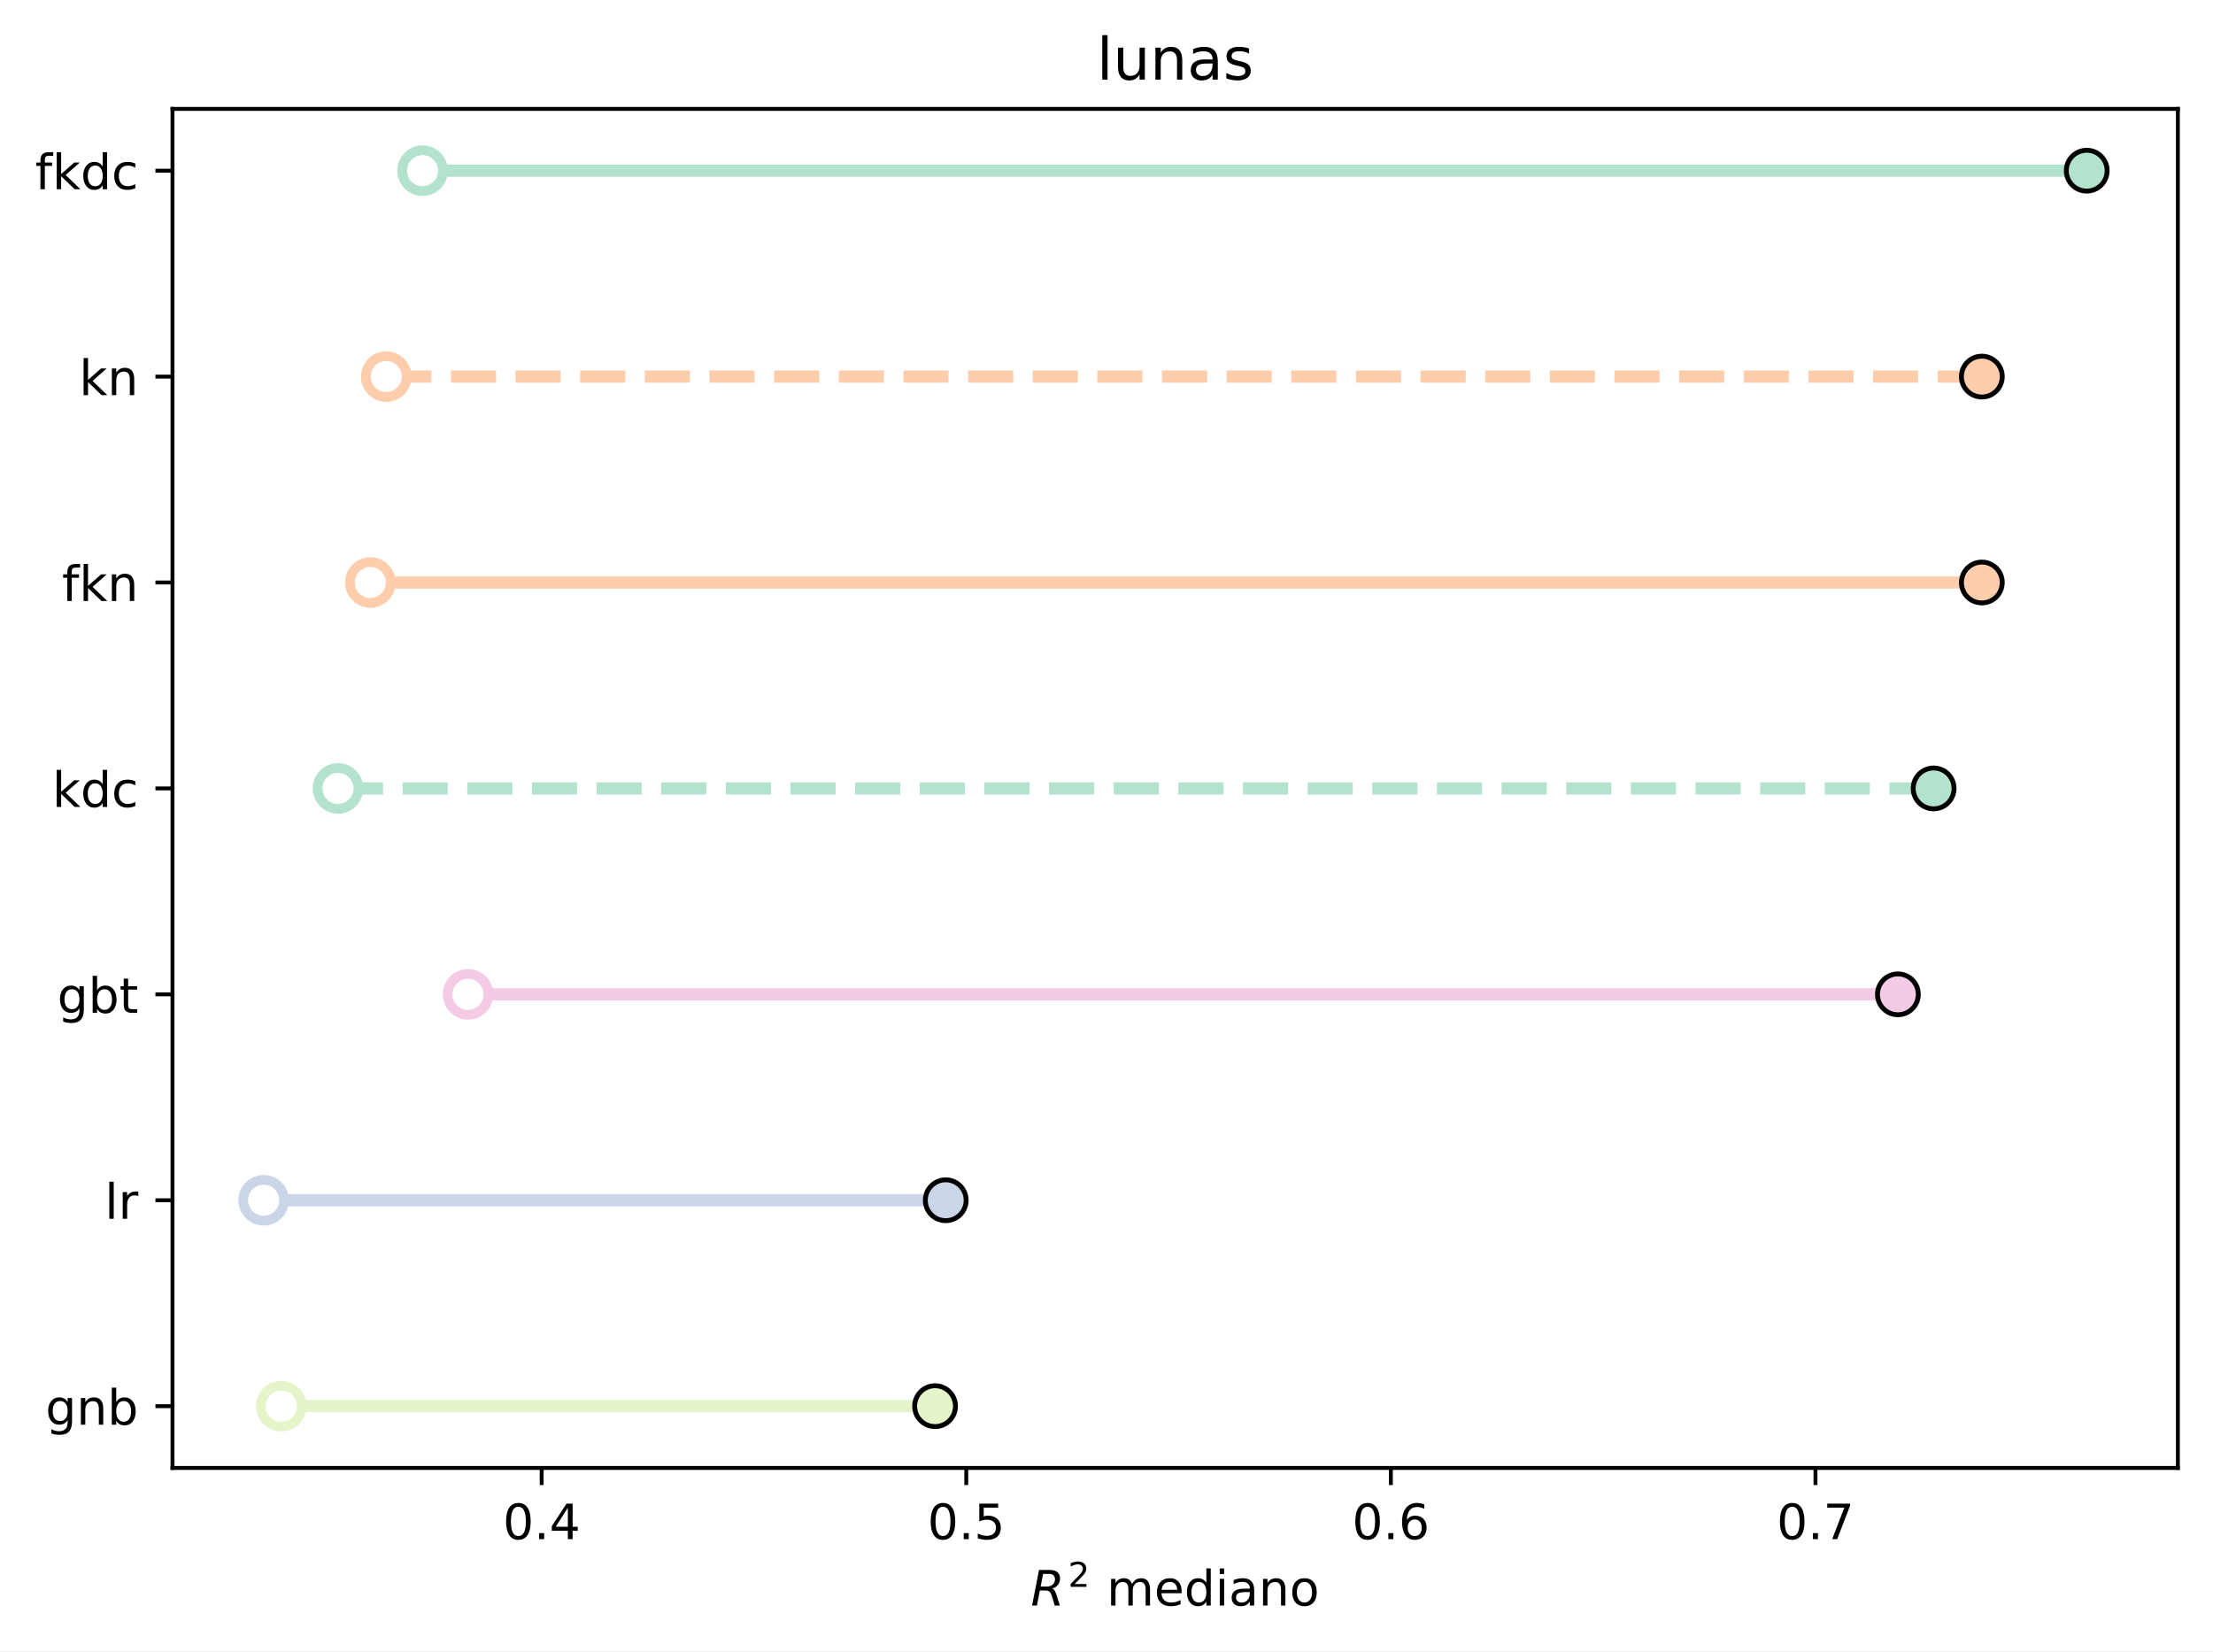
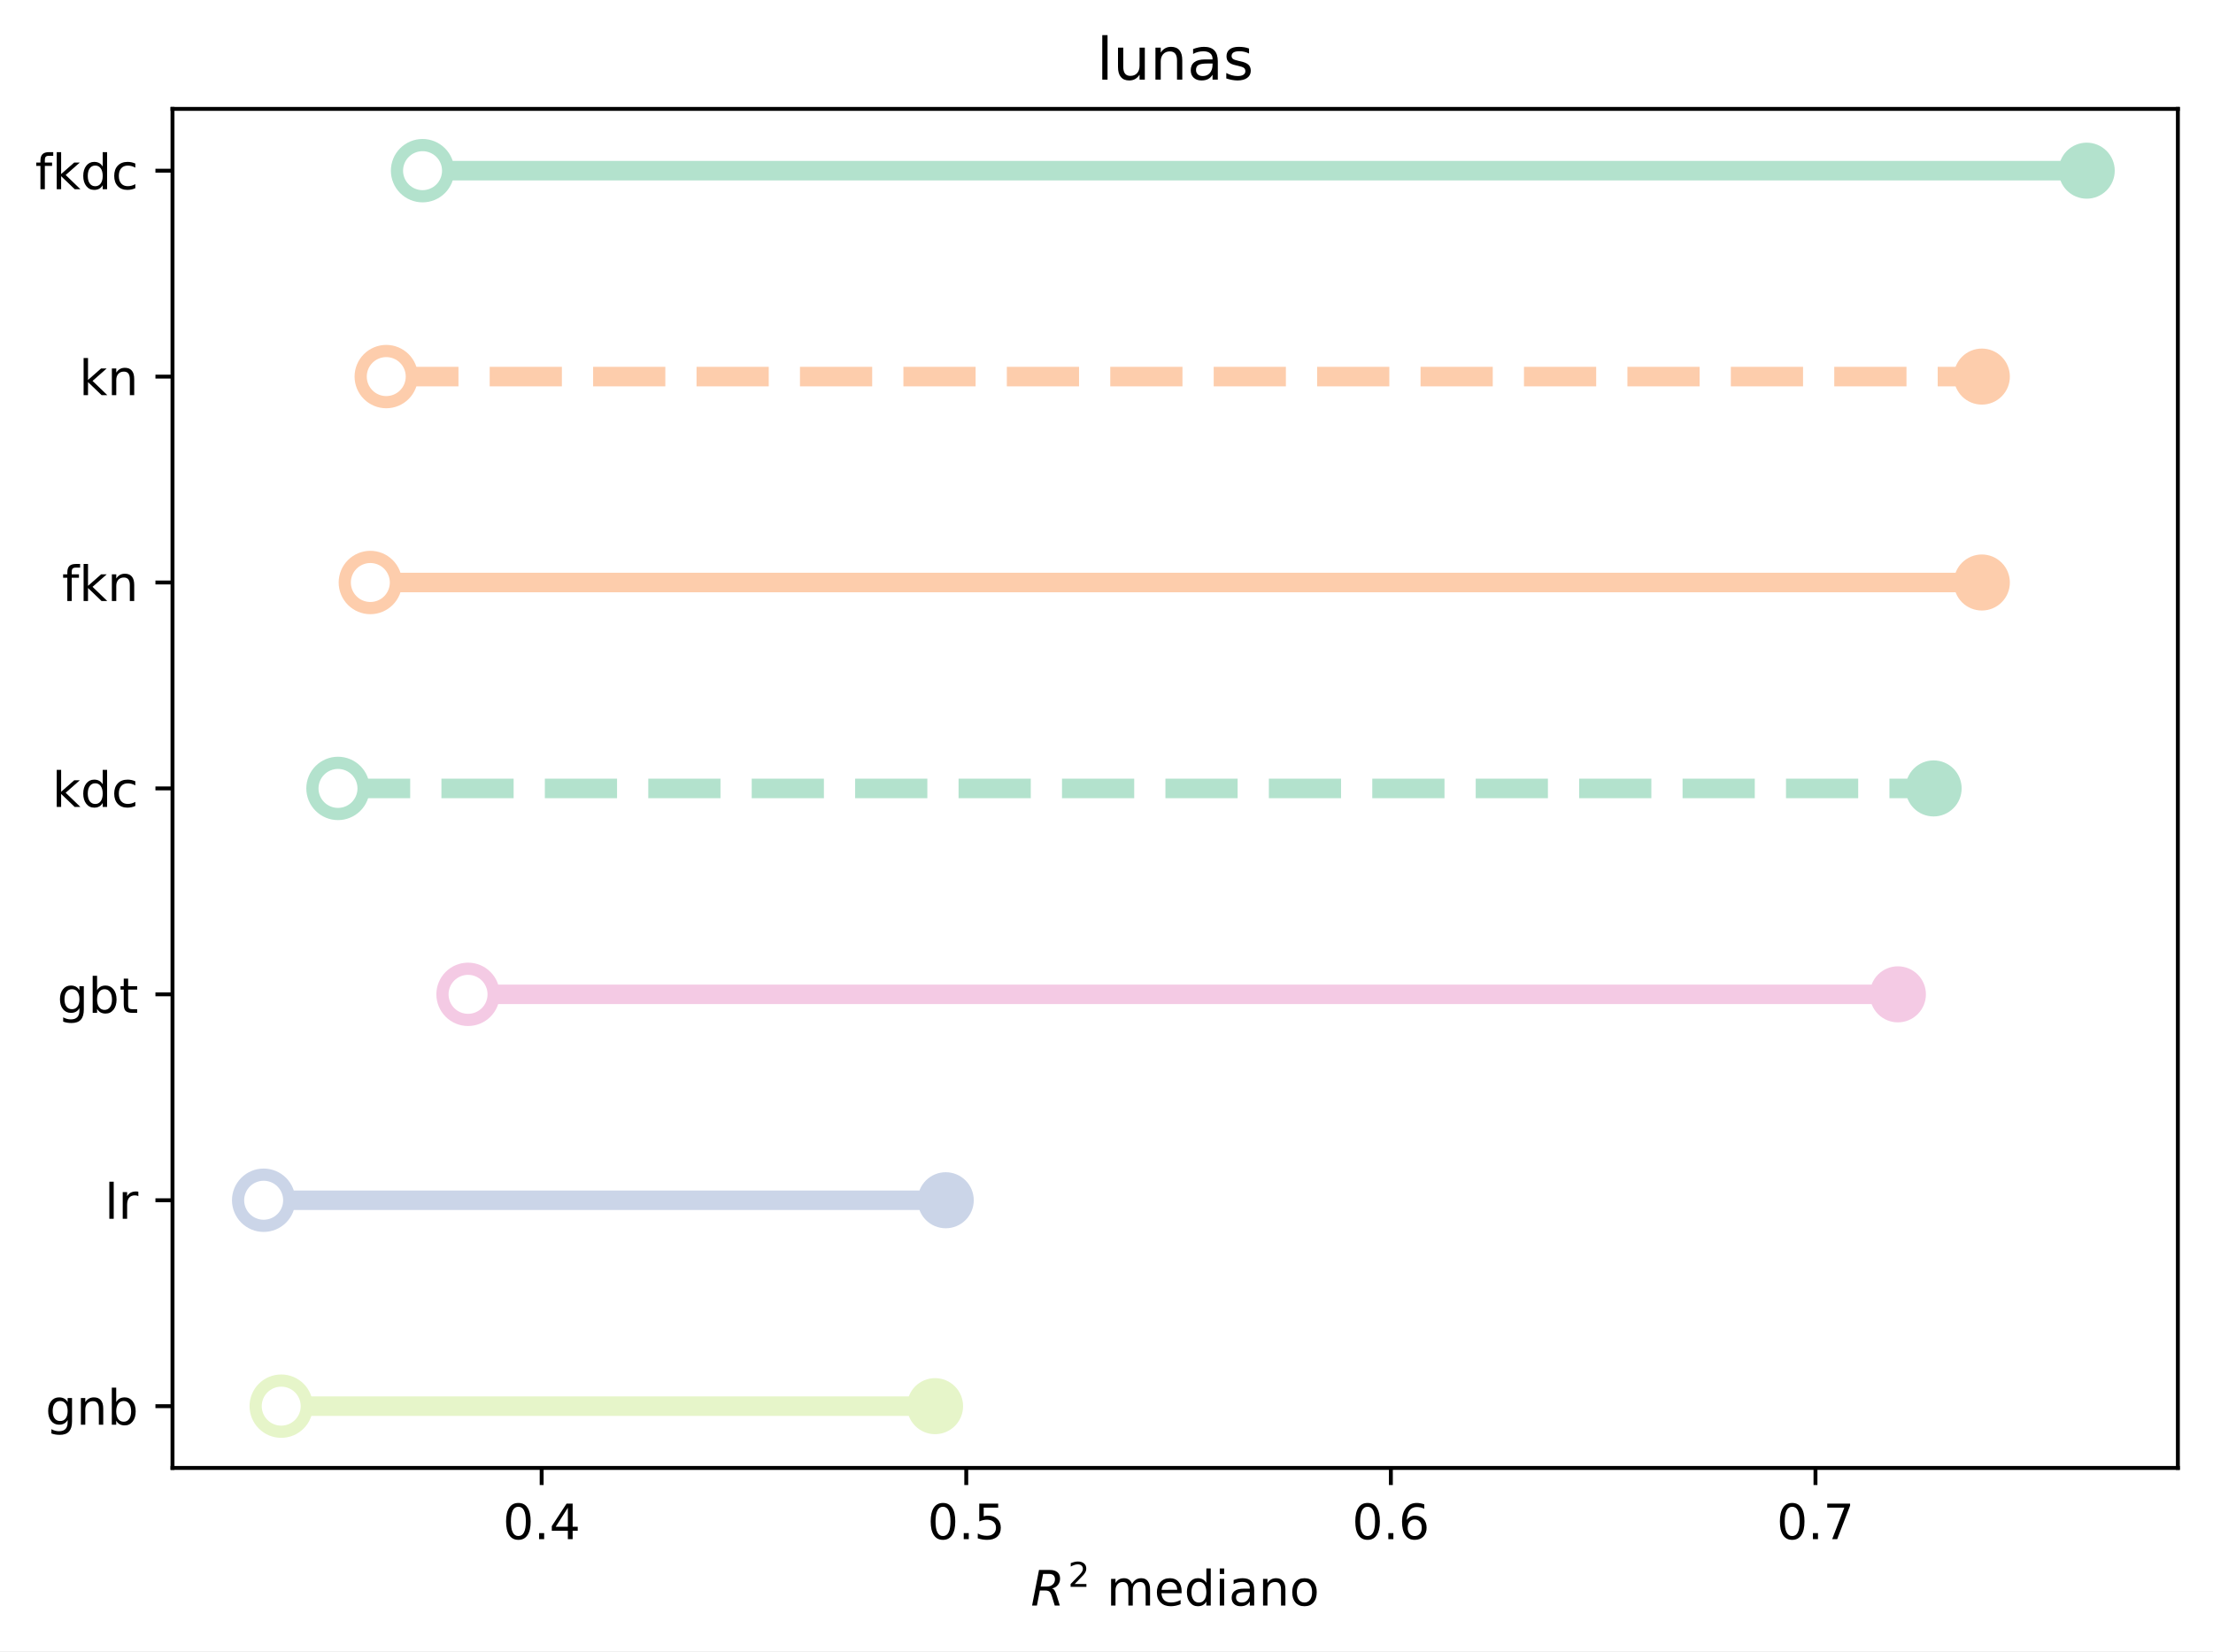
<svg xmlns="http://www.w3.org/2000/svg" xmlns:xlink="http://www.w3.org/1999/xlink" width="453.6pt" height="338.4pt" viewBox="0 0 453.6 338.4" version="1.1">
  <defs>
    <style type="text/css">*{stroke-linejoin: round; stroke-linecap: butt}</style>
  </defs>
  <g id="figure_1">
    <g id="patch_1">
      <path d="M 0 338.4  L 453.6 338.4  L 453.6 0  L 0 0  z " style="fill: #ffffff" />
    </g>
    <g id="axes_1">
      <g id="patch_2">
        <path d="M 35.358 300.844  L 446.4 300.844  L 446.4 22.318  L 35.358 22.318  z " style="fill: #ffffff" />
      </g>
      <g id="line2d_1">
-         <path d="M 57.643 288.183  L 191.66 288.183  " clip-path="url(#pe25ac5fc2d)" style="fill: none; stroke: #e6f5c9; stroke-width: 2.5; stroke-linecap: square" />
+         <path d="M 57.643 288.183  L 191.66 288.183  " clip-path="url(#pe25ac5fc2d)" style="fill: none; stroke: #e6f5c9; stroke-width: 4; stroke-linecap: square" />
      </g>
      <g id="line2d_2">
-         <path d="M 54.042 245.983  L 193.849 245.983  " clip-path="url(#pe25ac5fc2d)" style="fill: none; stroke: #cbd5e8; stroke-width: 2.5; stroke-linecap: square" />
+         <path d="M 54.042 245.983  L 193.849 245.983  " clip-path="url(#pe25ac5fc2d)" style="fill: none; stroke: #cbd5e8; stroke-width: 4; stroke-linecap: square" />
      </g>
      <g id="line2d_3">
-         <path d="M 95.936 203.782  L 389.013 203.782  " clip-path="url(#pe25ac5fc2d)" style="fill: none; stroke: #f4cae4; stroke-width: 2.5; stroke-linecap: square" />
+         <path d="M 95.936 203.782  L 389.013 203.782  " clip-path="url(#pe25ac5fc2d)" style="fill: none; stroke: #f4cae4; stroke-width: 4; stroke-linecap: square" />
      </g>
      <g id="line2d_4">
-         <path d="M 69.278 161.581  L 396.334 161.581  " clip-path="url(#pe25ac5fc2d)" style="fill: none; stroke-dasharray: 9.25,4; stroke-dashoffset: 0; stroke: #b3e2cd; stroke-width: 2.5" />
+         <path d="M 69.278 161.581  L 396.334 161.581  " clip-path="url(#pe25ac5fc2d)" style="fill: none; stroke-dasharray: 14.8,6.4; stroke-dashoffset: 0; stroke: #b3e2cd; stroke-width: 4" />
      </g>
      <g id="line2d_5">
-         <path d="M 75.909 119.38  L 406.22 119.38  " clip-path="url(#pe25ac5fc2d)" style="fill: none; stroke: #fdcdac; stroke-width: 2.5; stroke-linecap: square" />
+         <path d="M 75.909 119.38  L 406.22 119.38  " clip-path="url(#pe25ac5fc2d)" style="fill: none; stroke: #fdcdac; stroke-width: 4; stroke-linecap: square" />
      </g>
      <g id="line2d_6">
-         <path d="M 79.171 77.179  L 406.22 77.179  " clip-path="url(#pe25ac5fc2d)" style="fill: none; stroke-dasharray: 9.25,4; stroke-dashoffset: 0; stroke: #fdcdac; stroke-width: 2.5" />
+         <path d="M 79.171 77.179  L 406.22 77.179  " clip-path="url(#pe25ac5fc2d)" style="fill: none; stroke-dasharray: 14.8,6.4; stroke-dashoffset: 0; stroke: #fdcdac; stroke-width: 4" />
      </g>
      <g id="line2d_7">
-         <path d="M 86.612 34.978  L 427.716 34.978  " clip-path="url(#pe25ac5fc2d)" style="fill: none; stroke: #b3e2cd; stroke-width: 2.5; stroke-linecap: square" />
+         <path d="M 86.612 34.978  L 427.716 34.978  " clip-path="url(#pe25ac5fc2d)" style="fill: none; stroke: #b3e2cd; stroke-width: 4; stroke-linecap: square" />
      </g>
      <g id="matplotlib.axis_1">
        <g id="xtick_1">
          <g id="line2d_8">
            <defs>
              <path id="m38f3b05bbe" d="M 0 0  L 0 3.5  " style="stroke: #000000; stroke-width: 0.8" />
            </defs>
            <g>
              <use xlink:href="#m38f3b05bbe" x="111.024" y="300.844" style="stroke: #000000; stroke-width: 0.8" />
            </g>
          </g>
          <g id="text_1">
            <g transform="translate(103.0725 315.4422) scale(0.1 -0.1)">
              <defs>
                <path id="DejaVuSans-30" d="M 2034 4250  Q 1547 4250 1301 3770  Q 1056 3291 1056 2328  Q 1056 1369 1301 889  Q 1547 409 2034 409  Q 2525 409 2770 889  Q 3016 1369 3016 2328  Q 3016 3291 2770 3770  Q 2525 4250 2034 4250  z M 2034 4750  Q 2819 4750 3233 4129  Q 3647 3509 3647 2328  Q 3647 1150 3233 529  Q 2819 -91 2034 -91  Q 1250 -91 836 529  Q 422 1150 422 2328  Q 422 3509 836 4129  Q 1250 4750 2034 4750  z " transform="scale(0.015625)" />
                <path id="DejaVuSans-2e" d="M 684 794  L 1344 794  L 1344 0  L 684 0  L 684 794  z " transform="scale(0.015625)" />
                <path id="DejaVuSans-34" d="M 2419 4116  L 825 1625  L 2419 1625  L 2419 4116  z M 2253 4666  L 3047 4666  L 3047 1625  L 3713 1625  L 3713 1100  L 3047 1100  L 3047 0  L 2419 0  L 2419 1100  L 313 1100  L 313 1709  L 2253 4666  z " transform="scale(0.015625)" />
              </defs>
              <use xlink:href="#DejaVuSans-30" />
              <use xlink:href="#DejaVuSans-2e" transform="translate(63.62305 0)" />
              <use xlink:href="#DejaVuSans-34" transform="translate(95.41016 0)" />
            </g>
          </g>
        </g>
        <g id="xtick_2">
          <g id="line2d_9">
            <g>
              <use xlink:href="#m38f3b05bbe" x="198.056" y="300.844" style="stroke: #000000; stroke-width: 0.8" />
            </g>
          </g>
          <g id="text_2">
            <g transform="translate(190.1046 315.4422) scale(0.1 -0.1)">
              <defs>
                <path id="DejaVuSans-35" d="M 691 4666  L 3169 4666  L 3169 4134  L 1269 4134  L 1269 2991  Q 1406 3038 1543 3061  Q 1681 3084 1819 3084  Q 2600 3084 3056 2656  Q 3513 2228 3513 1497  Q 3513 744 3044 326  Q 2575 -91 1722 -91  Q 1428 -91 1123 -41  Q 819 9 494 109  L 494 744  Q 775 591 1075 516  Q 1375 441 1709 441  Q 2250 441 2565 725  Q 2881 1009 2881 1497  Q 2881 1984 2565 2268  Q 2250 2553 1709 2553  Q 1456 2553 1204 2497  Q 953 2441 691 2322  L 691 4666  z " transform="scale(0.015625)" />
              </defs>
              <use xlink:href="#DejaVuSans-30" />
              <use xlink:href="#DejaVuSans-2e" transform="translate(63.62305 0)" />
              <use xlink:href="#DejaVuSans-35" transform="translate(95.41016 0)" />
            </g>
          </g>
        </g>
        <g id="xtick_3">
          <g id="line2d_10">
            <g>
              <use xlink:href="#m38f3b05bbe" x="285.088" y="300.844" style="stroke: #000000; stroke-width: 0.8" />
            </g>
          </g>
          <g id="text_3">
            <g transform="translate(277.1366 315.4422) scale(0.1 -0.1)">
              <defs>
                <path id="DejaVuSans-36" d="M 2113 2584  Q 1688 2584 1439 2293  Q 1191 2003 1191 1497  Q 1191 994 1439 701  Q 1688 409 2113 409  Q 2538 409 2786 701  Q 3034 994 3034 1497  Q 3034 2003 2786 2293  Q 2538 2584 2113 2584  z M 3366 4563  L 3366 3988  Q 3128 4100 2886 4159  Q 2644 4219 2406 4219  Q 1781 4219 1451 3797  Q 1122 3375 1075 2522  Q 1259 2794 1537 2939  Q 1816 3084 2150 3084  Q 2853 3084 3261 2657  Q 3669 2231 3669 1497  Q 3669 778 3244 343  Q 2819 -91 2113 -91  Q 1303 -91 875 529  Q 447 1150 447 2328  Q 447 3434 972 4092  Q 1497 4750 2381 4750  Q 2619 4750 2861 4703  Q 3103 4656 3366 4563  z " transform="scale(0.015625)" />
              </defs>
              <use xlink:href="#DejaVuSans-30" />
              <use xlink:href="#DejaVuSans-2e" transform="translate(63.62305 0)" />
              <use xlink:href="#DejaVuSans-36" transform="translate(95.41016 0)" />
            </g>
          </g>
        </g>
        <g id="xtick_4">
          <g id="line2d_11">
            <g>
              <use xlink:href="#m38f3b05bbe" x="372.12" y="300.844" style="stroke: #000000; stroke-width: 0.8" />
            </g>
          </g>
          <g id="text_4">
            <g transform="translate(364.1687 315.4422) scale(0.1 -0.1)">
              <defs>
                <path id="DejaVuSans-37" d="M 525 4666  L 3525 4666  L 3525 4397  L 1831 0  L 1172 0  L 2766 4134  L 525 4134  L 525 4666  z " transform="scale(0.015625)" />
              </defs>
              <use xlink:href="#DejaVuSans-30" />
              <use xlink:href="#DejaVuSans-2e" transform="translate(63.62305 0)" />
              <use xlink:href="#DejaVuSans-37" transform="translate(95.41016 0)" />
            </g>
          </g>
        </g>
        <g id="text_5">
          <g transform="translate(211.2789 329.1203) scale(0.1 -0.1)">
            <defs>
              <path id="DejaVuSans-Oblique-52" d="M 1613 4147  L 1294 2491  L 2106 2491  Q 2584 2491 2879 2755  Q 3175 3019 3175 3444  Q 3175 3784 2976 3965  Q 2778 4147 2406 4147  L 1613 4147  z M 2772 2241  Q 2972 2194 3105 2009  Q 3238 1825 3413 1275  L 3809 0  L 3144 0  L 2778 1197  Q 2638 1659 2453 1815  Q 2269 1972 1888 1972  L 1191 1972  L 806 0  L 172 0  L 1081 4666  L 2503 4666  Q 3150 4666 3495 4373  Q 3841 4081 3841 3531  Q 3841 3044 3547 2687  Q 3253 2331 2772 2241  z " transform="scale(0.015625)" />
              <path id="DejaVuSans-32" d="M 1228 531  L 3431 531  L 3431 0  L 469 0  L 469 531  Q 828 903 1448 1529  Q 2069 2156 2228 2338  Q 2531 2678 2651 2914  Q 2772 3150 2772 3378  Q 2772 3750 2511 3984  Q 2250 4219 1831 4219  Q 1534 4219 1204 4116  Q 875 4013 500 3803  L 500 4441  Q 881 4594 1212 4672  Q 1544 4750 1819 4750  Q 2544 4750 2975 4387  Q 3406 4025 3406 3419  Q 3406 3131 3298 2873  Q 3191 2616 2906 2266  Q 2828 2175 2409 1742  Q 1991 1309 1228 531  z " transform="scale(0.015625)" />
              <path id="DejaVuSans-20" transform="scale(0.015625)" />
              <path id="DejaVuSans-6d" d="M 3328 2828  Q 3544 3216 3844 3400  Q 4144 3584 4550 3584  Q 5097 3584 5394 3201  Q 5691 2819 5691 2113  L 5691 0  L 5113 0  L 5113 2094  Q 5113 2597 4934 2840  Q 4756 3084 4391 3084  Q 3944 3084 3684 2787  Q 3425 2491 3425 1978  L 3425 0  L 2847 0  L 2847 2094  Q 2847 2600 2669 2842  Q 2491 3084 2119 3084  Q 1678 3084 1418 2786  Q 1159 2488 1159 1978  L 1159 0  L 581 0  L 581 3500  L 1159 3500  L 1159 2956  Q 1356 3278 1631 3431  Q 1906 3584 2284 3584  Q 2666 3584 2933 3390  Q 3200 3197 3328 2828  z " transform="scale(0.015625)" />
              <path id="DejaVuSans-65" d="M 3597 1894  L 3597 1613  L 953 1613  Q 991 1019 1311 708  Q 1631 397 2203 397  Q 2534 397 2845 478  Q 3156 559 3463 722  L 3463 178  Q 3153 47 2828 -22  Q 2503 -91 2169 -91  Q 1331 -91 842 396  Q 353 884 353 1716  Q 353 2575 817 3079  Q 1281 3584 2069 3584  Q 2775 3584 3186 3129  Q 3597 2675 3597 1894  z M 3022 2063  Q 3016 2534 2758 2815  Q 2500 3097 2075 3097  Q 1594 3097 1305 2825  Q 1016 2553 972 2059  L 3022 2063  z " transform="scale(0.015625)" />
              <path id="DejaVuSans-64" d="M 2906 2969  L 2906 4863  L 3481 4863  L 3481 0  L 2906 0  L 2906 525  Q 2725 213 2448 61  Q 2172 -91 1784 -91  Q 1150 -91 751 415  Q 353 922 353 1747  Q 353 2572 751 3078  Q 1150 3584 1784 3584  Q 2172 3584 2448 3432  Q 2725 3281 2906 2969  z M 947 1747  Q 947 1113 1208 752  Q 1469 391 1925 391  Q 2381 391 2643 752  Q 2906 1113 2906 1747  Q 2906 2381 2643 2742  Q 2381 3103 1925 3103  Q 1469 3103 1208 2742  Q 947 2381 947 1747  z " transform="scale(0.015625)" />
              <path id="DejaVuSans-69" d="M 603 3500  L 1178 3500  L 1178 0  L 603 0  L 603 3500  z M 603 4863  L 1178 4863  L 1178 4134  L 603 4134  L 603 4863  z " transform="scale(0.015625)" />
              <path id="DejaVuSans-61" d="M 2194 1759  Q 1497 1759 1228 1600  Q 959 1441 959 1056  Q 959 750 1161 570  Q 1363 391 1709 391  Q 2188 391 2477 730  Q 2766 1069 2766 1631  L 2766 1759  L 2194 1759  z M 3341 1997  L 3341 0  L 2766 0  L 2766 531  Q 2569 213 2275 61  Q 1981 -91 1556 -91  Q 1019 -91 701 211  Q 384 513 384 1019  Q 384 1609 779 1909  Q 1175 2209 1959 2209  L 2766 2209  L 2766 2266  Q 2766 2663 2505 2880  Q 2244 3097 1772 3097  Q 1472 3097 1187 3025  Q 903 2953 641 2809  L 641 3341  Q 956 3463 1253 3523  Q 1550 3584 1831 3584  Q 2591 3584 2966 3190  Q 3341 2797 3341 1997  z " transform="scale(0.015625)" />
              <path id="DejaVuSans-6e" d="M 3513 2113  L 3513 0  L 2938 0  L 2938 2094  Q 2938 2591 2744 2837  Q 2550 3084 2163 3084  Q 1697 3084 1428 2787  Q 1159 2491 1159 1978  L 1159 0  L 581 0  L 581 3500  L 1159 3500  L 1159 2956  Q 1366 3272 1645 3428  Q 1925 3584 2291 3584  Q 2894 3584 3203 3211  Q 3513 2838 3513 2113  z " transform="scale(0.015625)" />
              <path id="DejaVuSans-6f" d="M 1959 3097  Q 1497 3097 1228 2736  Q 959 2375 959 1747  Q 959 1119 1226 758  Q 1494 397 1959 397  Q 2419 397 2687 759  Q 2956 1122 2956 1747  Q 2956 2369 2687 2733  Q 2419 3097 1959 3097  z M 1959 3584  Q 2709 3584 3137 3096  Q 3566 2609 3566 1747  Q 3566 888 3137 398  Q 2709 -91 1959 -91  Q 1206 -91 779 398  Q 353 888 353 1747  Q 353 2609 779 3096  Q 1206 3584 1959 3584  z " transform="scale(0.015625)" />
            </defs>
            <use xlink:href="#DejaVuSans-Oblique-52" transform="translate(0 0.765625)" />
            <use xlink:href="#DejaVuSans-32" transform="translate(76.49919 39.04688) scale(0.7)" />
            <use xlink:href="#DejaVuSans-20" transform="translate(123.7697 0.765625)" />
            <use xlink:href="#DejaVuSans-6d" transform="translate(155.5568 0.765625)" />
            <use xlink:href="#DejaVuSans-65" transform="translate(252.9689 0.765625)" />
            <use xlink:href="#DejaVuSans-64" transform="translate(314.4924 0.765625)" />
            <use xlink:href="#DejaVuSans-69" transform="translate(377.9689 0.765625)" />
            <use xlink:href="#DejaVuSans-61" transform="translate(405.7521 0.765625)" />
            <use xlink:href="#DejaVuSans-6e" transform="translate(467.0314 0.765625)" />
            <use xlink:href="#DejaVuSans-6f" transform="translate(530.4103 0.765625)" />
          </g>
        </g>
      </g>
      <g id="matplotlib.axis_2">
        <g id="ytick_1">
          <g id="line2d_12">
            <defs>
              <path id="mbd2f377c6c" d="M 0 0  L -3.5 0  " style="stroke: #000000; stroke-width: 0.8" />
            </defs>
            <g>
              <use xlink:href="#mbd2f377c6c" x="35.358" y="288.183" style="stroke: #000000; stroke-width: 0.8" />
            </g>
          </g>
          <g id="text_6">
            <g transform="translate(9.323438 291.9827) scale(0.1 -0.1)">
              <defs>
                <path id="DejaVuSans-67" d="M 2906 1791  Q 2906 2416 2648 2759  Q 2391 3103 1925 3103  Q 1463 3103 1205 2759  Q 947 2416 947 1791  Q 947 1169 1205 825  Q 1463 481 1925 481  Q 2391 481 2648 825  Q 2906 1169 2906 1791  z M 3481 434  Q 3481 -459 3084 -895  Q 2688 -1331 1869 -1331  Q 1566 -1331 1297 -1286  Q 1028 -1241 775 -1147  L 775 -588  Q 1028 -725 1275 -790  Q 1522 -856 1778 -856  Q 2344 -856 2625 -561  Q 2906 -266 2906 331  L 2906 616  Q 2728 306 2450 153  Q 2172 0 1784 0  Q 1141 0 747 490  Q 353 981 353 1791  Q 353 2603 747 3093  Q 1141 3584 1784 3584  Q 2172 3584 2450 3431  Q 2728 3278 2906 2969  L 2906 3500  L 3481 3500  L 3481 434  z " transform="scale(0.015625)" />
                <path id="DejaVuSans-62" d="M 3116 1747  Q 3116 2381 2855 2742  Q 2594 3103 2138 3103  Q 1681 3103 1420 2742  Q 1159 2381 1159 1747  Q 1159 1113 1420 752  Q 1681 391 2138 391  Q 2594 391 2855 752  Q 3116 1113 3116 1747  z M 1159 2969  Q 1341 3281 1617 3432  Q 1894 3584 2278 3584  Q 2916 3584 3314 3078  Q 3713 2572 3713 1747  Q 3713 922 3314 415  Q 2916 -91 2278 -91  Q 1894 -91 1617 61  Q 1341 213 1159 525  L 1159 0  L 581 0  L 581 4863  L 1159 4863  L 1159 2969  z " transform="scale(0.015625)" />
              </defs>
              <use xlink:href="#DejaVuSans-67" />
              <use xlink:href="#DejaVuSans-6e" transform="translate(63.47656 0)" />
              <use xlink:href="#DejaVuSans-62" transform="translate(126.8555 0)" />
            </g>
          </g>
        </g>
        <g id="ytick_2">
          <g id="line2d_13">
            <g>
              <use xlink:href="#mbd2f377c6c" x="35.358" y="245.983" style="stroke: #000000; stroke-width: 0.8" />
            </g>
          </g>
          <g id="text_7">
            <g transform="translate(21.46875 249.7819) scale(0.1 -0.1)">
              <defs>
                <path id="DejaVuSans-6c" d="M 603 4863  L 1178 4863  L 1178 0  L 603 0  L 603 4863  z " transform="scale(0.015625)" />
                <path id="DejaVuSans-72" d="M 2631 2963  Q 2534 3019 2420 3045  Q 2306 3072 2169 3072  Q 1681 3072 1420 2755  Q 1159 2438 1159 1844  L 1159 0  L 581 0  L 581 3500  L 1159 3500  L 1159 2956  Q 1341 3275 1631 3429  Q 1922 3584 2338 3584  Q 2397 3584 2469 3576  Q 2541 3569 2628 3553  L 2631 2963  z " transform="scale(0.015625)" />
              </defs>
              <use xlink:href="#DejaVuSans-6c" />
              <use xlink:href="#DejaVuSans-72" transform="translate(27.7832 0)" />
            </g>
          </g>
        </g>
        <g id="ytick_3">
          <g id="line2d_14">
            <g>
              <use xlink:href="#mbd2f377c6c" x="35.358" y="203.782" style="stroke: #000000; stroke-width: 0.8" />
            </g>
          </g>
          <g id="text_8">
            <g transform="translate(11.74062 207.581) scale(0.1 -0.1)">
              <defs>
                <path id="DejaVuSans-74" d="M 1172 4494  L 1172 3500  L 2356 3500  L 2356 3053  L 1172 3053  L 1172 1153  Q 1172 725 1289 603  Q 1406 481 1766 481  L 2356 481  L 2356 0  L 1766 0  Q 1100 0 847 248  Q 594 497 594 1153  L 594 3053  L 172 3053  L 172 3500  L 594 3500  L 594 4494  L 1172 4494  z " transform="scale(0.015625)" />
              </defs>
              <use xlink:href="#DejaVuSans-67" />
              <use xlink:href="#DejaVuSans-62" transform="translate(63.47656 0)" />
              <use xlink:href="#DejaVuSans-74" transform="translate(126.9531 0)" />
            </g>
          </g>
        </g>
        <g id="ytick_4">
          <g id="line2d_15">
            <g>
              <use xlink:href="#mbd2f377c6c" x="35.358" y="161.581" style="stroke: #000000; stroke-width: 0.8" />
            </g>
          </g>
          <g id="text_9">
            <g transform="translate(10.72031 165.3802) scale(0.1 -0.1)">
              <defs>
                <path id="DejaVuSans-6b" d="M 581 4863  L 1159 4863  L 1159 1991  L 2875 3500  L 3609 3500  L 1753 1863  L 3688 0  L 2938 0  L 1159 1709  L 1159 0  L 581 0  L 581 4863  z " transform="scale(0.015625)" />
                <path id="DejaVuSans-63" d="M 3122 3366  L 3122 2828  Q 2878 2963 2633 3030  Q 2388 3097 2138 3097  Q 1578 3097 1268 2742  Q 959 2388 959 1747  Q 959 1106 1268 751  Q 1578 397 2138 397  Q 2388 397 2633 464  Q 2878 531 3122 666  L 3122 134  Q 2881 22 2623 -34  Q 2366 -91 2075 -91  Q 1284 -91 818 406  Q 353 903 353 1747  Q 353 2603 823 3093  Q 1294 3584 2113 3584  Q 2378 3584 2631 3529  Q 2884 3475 3122 3366  z " transform="scale(0.015625)" />
              </defs>
              <use xlink:href="#DejaVuSans-6b" />
              <use xlink:href="#DejaVuSans-64" transform="translate(57.91016 0)" />
              <use xlink:href="#DejaVuSans-63" transform="translate(121.3867 0)" />
            </g>
          </g>
        </g>
        <g id="ytick_5">
          <g id="line2d_16">
            <g>
              <use xlink:href="#mbd2f377c6c" x="35.358" y="119.38" style="stroke: #000000; stroke-width: 0.8" />
            </g>
          </g>
          <g id="text_10">
            <g transform="translate(12.70937 123.1793) scale(0.1 -0.1)">
              <defs>
                <path id="DejaVuSans-66" d="M 2375 4863  L 2375 4384  L 1825 4384  Q 1516 4384 1395 4259  Q 1275 4134 1275 3809  L 1275 3500  L 2222 3500  L 2222 3053  L 1275 3053  L 1275 0  L 697 0  L 697 3053  L 147 3053  L 147 3500  L 697 3500  L 697 3744  Q 697 4328 969 4595  Q 1241 4863 1831 4863  L 2375 4863  z " transform="scale(0.015625)" />
              </defs>
              <use xlink:href="#DejaVuSans-66" />
              <use xlink:href="#DejaVuSans-6b" transform="translate(35.20508 0)" />
              <use xlink:href="#DejaVuSans-6e" transform="translate(93.11523 0)" />
            </g>
          </g>
        </g>
        <g id="ytick_6">
          <g id="line2d_17">
            <g>
              <use xlink:href="#mbd2f377c6c" x="35.358" y="77.179" style="stroke: #000000; stroke-width: 0.8" />
            </g>
          </g>
          <g id="text_11">
            <g transform="translate(16.22969 80.97845) scale(0.1 -0.1)">
              <use xlink:href="#DejaVuSans-6b" />
              <use xlink:href="#DejaVuSans-6e" transform="translate(57.91016 0)" />
            </g>
          </g>
        </g>
        <g id="ytick_7">
          <g id="line2d_18">
            <g>
              <use xlink:href="#mbd2f377c6c" x="35.358" y="34.978" style="stroke: #000000; stroke-width: 0.8" />
            </g>
          </g>
          <g id="text_12">
            <g transform="translate(7.2 38.7776) scale(0.1 -0.1)">
              <use xlink:href="#DejaVuSans-66" />
              <use xlink:href="#DejaVuSans-6b" transform="translate(35.20508 0)" />
              <use xlink:href="#DejaVuSans-64" transform="translate(93.11523 0)" />
              <use xlink:href="#DejaVuSans-63" transform="translate(156.5918 0)" />
            </g>
          </g>
        </g>
      </g>
      <g id="PathCollection_1">
        <defs>
-           <path id="mc0f73fe327" d="M 0 4.183  C 1.109 4.183 2.174 3.743 2.958 2.958  C 3.743 2.174 4.183 1.109 4.183 0  C 4.183 -1.109 3.743 -2.174 2.958 -2.958  C 2.174 -3.743 1.109 -4.183 0 -4.183  C -1.109 -4.183 -2.174 -3.743 -2.958 -2.958  C -3.743 -2.174 -4.183 -1.109 -4.183 0  C -4.183 1.109 -3.743 2.174 -2.958 2.958  C -2.174 3.743 -1.109 4.183 0 4.183  z " style="stroke: #000000" />
-         </defs>
-         <g clip-path="url(#pe25ac5fc2d)">
-           <use xlink:href="#mc0f73fe327" x="191.66" y="288.183" style="fill: #e6f5c9; stroke: #000000" />
+           <path id="mc347e6bb19" d="M 0 5.244  C 1.391 5.244 2.725 4.691 3.708 3.708  C 4.691 2.725 5.244 1.391 5.244 0  C 5.244 -1.391 4.691 -2.725 3.708 -3.708  C 2.725 -4.691 1.391 -5.244 0 -5.244  C -1.391 -5.244 -2.725 -4.691 -3.708 -3.708  C -4.691 -2.725 -5.244 -1.391 -5.244 0  C -5.244 1.391 -4.691 2.725 -3.708 3.708  C -2.725 4.691 -1.391 5.244 0 5.244  z " style="stroke: #e6f5c9" />
+         </defs>
+         <g clip-path="url(#pe25ac5fc2d)">
+           <use xlink:href="#mc347e6bb19" x="191.66" y="288.183" style="fill: #e6f5c9; stroke: #e6f5c9" />
        </g>
      </g>
      <g id="PathCollection_2">
        <defs>
-           <path id="ma31b6b790f" d="M 0 4.183  C 1.109 4.183 2.174 3.743 2.958 2.958  C 3.743 2.174 4.183 1.109 4.183 0  C 4.183 -1.109 3.743 -2.174 2.958 -2.958  C 2.174 -3.743 1.109 -4.183 0 -4.183  C -1.109 -4.183 -2.174 -3.743 -2.958 -2.958  C -3.743 -2.174 -4.183 -1.109 -4.183 0  C -4.183 1.109 -3.743 2.174 -2.958 2.958  C -2.174 3.743 -1.109 4.183 0 4.183  z " style="stroke: #e6f5c9; stroke-width: 2" />
-         </defs>
-         <g clip-path="url(#pe25ac5fc2d)">
-           <use xlink:href="#ma31b6b790f" x="57.643" y="288.183" style="fill: #ffffff; stroke: #e6f5c9; stroke-width: 2" />
+           <path id="m69fabe92b5" d="M 0 5.244  C 1.391 5.244 2.725 4.691 3.708 3.708  C 4.691 2.725 5.244 1.391 5.244 0  C 5.244 -1.391 4.691 -2.725 3.708 -3.708  C 2.725 -4.691 1.391 -5.244 0 -5.244  C -1.391 -5.244 -2.725 -4.691 -3.708 -3.708  C -4.691 -2.725 -5.244 -1.391 -5.244 0  C -5.244 1.391 -4.691 2.725 -3.708 3.708  C -2.725 4.691 -1.391 5.244 0 5.244  z " style="stroke: #e6f5c9; stroke-width: 2.5" />
+         </defs>
+         <g clip-path="url(#pe25ac5fc2d)">
+           <use xlink:href="#m69fabe92b5" x="57.643" y="288.183" style="fill: #ffffff; stroke: #e6f5c9; stroke-width: 2.5" />
        </g>
      </g>
      <g id="PathCollection_3">
        <defs>
-           <path id="m4271cac043" d="M 0 4.183  C 1.109 4.183 2.174 3.743 2.958 2.958  C 3.743 2.174 4.183 1.109 4.183 0  C 4.183 -1.109 3.743 -2.174 2.958 -2.958  C 2.174 -3.743 1.109 -4.183 0 -4.183  C -1.109 -4.183 -2.174 -3.743 -2.958 -2.958  C -3.743 -2.174 -4.183 -1.109 -4.183 0  C -4.183 1.109 -3.743 2.174 -2.958 2.958  C -2.174 3.743 -1.109 4.183 0 4.183  z " style="stroke: #000000" />
-         </defs>
-         <g clip-path="url(#pe25ac5fc2d)">
-           <use xlink:href="#m4271cac043" x="193.849" y="245.983" style="fill: #cbd5e8; stroke: #000000" />
+           <path id="mf907cb4a8f" d="M 0 5.244  C 1.391 5.244 2.725 4.691 3.708 3.708  C 4.691 2.725 5.244 1.391 5.244 0  C 5.244 -1.391 4.691 -2.725 3.708 -3.708  C 2.725 -4.691 1.391 -5.244 0 -5.244  C -1.391 -5.244 -2.725 -4.691 -3.708 -3.708  C -4.691 -2.725 -5.244 -1.391 -5.244 0  C -5.244 1.391 -4.691 2.725 -3.708 3.708  C -2.725 4.691 -1.391 5.244 0 5.244  z " style="stroke: #cbd5e8" />
+         </defs>
+         <g clip-path="url(#pe25ac5fc2d)">
+           <use xlink:href="#mf907cb4a8f" x="193.849" y="245.983" style="fill: #cbd5e8; stroke: #cbd5e8" />
        </g>
      </g>
      <g id="PathCollection_4">
        <defs>
-           <path id="mf19dd110a5" d="M 0 4.183  C 1.109 4.183 2.174 3.743 2.958 2.958  C 3.743 2.174 4.183 1.109 4.183 0  C 4.183 -1.109 3.743 -2.174 2.958 -2.958  C 2.174 -3.743 1.109 -4.183 0 -4.183  C -1.109 -4.183 -2.174 -3.743 -2.958 -2.958  C -3.743 -2.174 -4.183 -1.109 -4.183 0  C -4.183 1.109 -3.743 2.174 -2.958 2.958  C -2.174 3.743 -1.109 4.183 0 4.183  z " style="stroke: #cbd5e8; stroke-width: 2" />
-         </defs>
-         <g clip-path="url(#pe25ac5fc2d)">
-           <use xlink:href="#mf19dd110a5" x="54.042" y="245.983" style="fill: #ffffff; stroke: #cbd5e8; stroke-width: 2" />
+           <path id="m693ed2e438" d="M 0 5.244  C 1.391 5.244 2.725 4.691 3.708 3.708  C 4.691 2.725 5.244 1.391 5.244 0  C 5.244 -1.391 4.691 -2.725 3.708 -3.708  C 2.725 -4.691 1.391 -5.244 0 -5.244  C -1.391 -5.244 -2.725 -4.691 -3.708 -3.708  C -4.691 -2.725 -5.244 -1.391 -5.244 0  C -5.244 1.391 -4.691 2.725 -3.708 3.708  C -2.725 4.691 -1.391 5.244 0 5.244  z " style="stroke: #cbd5e8; stroke-width: 2.5" />
+         </defs>
+         <g clip-path="url(#pe25ac5fc2d)">
+           <use xlink:href="#m693ed2e438" x="54.042" y="245.983" style="fill: #ffffff; stroke: #cbd5e8; stroke-width: 2.5" />
        </g>
      </g>
      <g id="PathCollection_5">
        <defs>
-           <path id="m232375f473" d="M 0 4.183  C 1.109 4.183 2.174 3.743 2.958 2.958  C 3.743 2.174 4.183 1.109 4.183 0  C 4.183 -1.109 3.743 -2.174 2.958 -2.958  C 2.174 -3.743 1.109 -4.183 0 -4.183  C -1.109 -4.183 -2.174 -3.743 -2.958 -2.958  C -3.743 -2.174 -4.183 -1.109 -4.183 0  C -4.183 1.109 -3.743 2.174 -2.958 2.958  C -2.174 3.743 -1.109 4.183 0 4.183  z " style="stroke: #000000" />
-         </defs>
-         <g clip-path="url(#pe25ac5fc2d)">
-           <use xlink:href="#m232375f473" x="389.013" y="203.782" style="fill: #f4cae4; stroke: #000000" />
+           <path id="mb1bd280dfe" d="M 0 5.244  C 1.391 5.244 2.725 4.691 3.708 3.708  C 4.691 2.725 5.244 1.391 5.244 0  C 5.244 -1.391 4.691 -2.725 3.708 -3.708  C 2.725 -4.691 1.391 -5.244 0 -5.244  C -1.391 -5.244 -2.725 -4.691 -3.708 -3.708  C -4.691 -2.725 -5.244 -1.391 -5.244 0  C -5.244 1.391 -4.691 2.725 -3.708 3.708  C -2.725 4.691 -1.391 5.244 0 5.244  z " style="stroke: #f4cae4" />
+         </defs>
+         <g clip-path="url(#pe25ac5fc2d)">
+           <use xlink:href="#mb1bd280dfe" x="389.013" y="203.782" style="fill: #f4cae4; stroke: #f4cae4" />
        </g>
      </g>
      <g id="PathCollection_6">
        <defs>
-           <path id="m3a1a864c7f" d="M 0 4.183  C 1.109 4.183 2.174 3.743 2.958 2.958  C 3.743 2.174 4.183 1.109 4.183 0  C 4.183 -1.109 3.743 -2.174 2.958 -2.958  C 2.174 -3.743 1.109 -4.183 0 -4.183  C -1.109 -4.183 -2.174 -3.743 -2.958 -2.958  C -3.743 -2.174 -4.183 -1.109 -4.183 0  C -4.183 1.109 -3.743 2.174 -2.958 2.958  C -2.174 3.743 -1.109 4.183 0 4.183  z " style="stroke: #f4cae4; stroke-width: 2" />
-         </defs>
-         <g clip-path="url(#pe25ac5fc2d)">
-           <use xlink:href="#m3a1a864c7f" x="95.936" y="203.782" style="fill: #ffffff; stroke: #f4cae4; stroke-width: 2" />
+           <path id="ma5d2a990d5" d="M 0 5.244  C 1.391 5.244 2.725 4.691 3.708 3.708  C 4.691 2.725 5.244 1.391 5.244 0  C 5.244 -1.391 4.691 -2.725 3.708 -3.708  C 2.725 -4.691 1.391 -5.244 0 -5.244  C -1.391 -5.244 -2.725 -4.691 -3.708 -3.708  C -4.691 -2.725 -5.244 -1.391 -5.244 0  C -5.244 1.391 -4.691 2.725 -3.708 3.708  C -2.725 4.691 -1.391 5.244 0 5.244  z " style="stroke: #f4cae4; stroke-width: 2.5" />
+         </defs>
+         <g clip-path="url(#pe25ac5fc2d)">
+           <use xlink:href="#ma5d2a990d5" x="95.936" y="203.782" style="fill: #ffffff; stroke: #f4cae4; stroke-width: 2.5" />
        </g>
      </g>
      <g id="PathCollection_7">
        <defs>
-           <path id="mc43c6efc77" d="M 0 4.183  C 1.109 4.183 2.174 3.743 2.958 2.958  C 3.743 2.174 4.183 1.109 4.183 0  C 4.183 -1.109 3.743 -2.174 2.958 -2.958  C 2.174 -3.743 1.109 -4.183 0 -4.183  C -1.109 -4.183 -2.174 -3.743 -2.958 -2.958  C -3.743 -2.174 -4.183 -1.109 -4.183 0  C -4.183 1.109 -3.743 2.174 -2.958 2.958  C -2.174 3.743 -1.109 4.183 0 4.183  z " style="stroke: #000000" />
-         </defs>
-         <g clip-path="url(#pe25ac5fc2d)">
-           <use xlink:href="#mc43c6efc77" x="396.334" y="161.581" style="fill: #b3e2cd; stroke: #000000" />
+           <path id="m1665d279d3" d="M 0 5.244  C 1.391 5.244 2.725 4.691 3.708 3.708  C 4.691 2.725 5.244 1.391 5.244 0  C 5.244 -1.391 4.691 -2.725 3.708 -3.708  C 2.725 -4.691 1.391 -5.244 0 -5.244  C -1.391 -5.244 -2.725 -4.691 -3.708 -3.708  C -4.691 -2.725 -5.244 -1.391 -5.244 0  C -5.244 1.391 -4.691 2.725 -3.708 3.708  C -2.725 4.691 -1.391 5.244 0 5.244  z " style="stroke: #b3e2cd" />
+         </defs>
+         <g clip-path="url(#pe25ac5fc2d)">
+           <use xlink:href="#m1665d279d3" x="396.334" y="161.581" style="fill: #b3e2cd; stroke: #b3e2cd" />
        </g>
      </g>
      <g id="PathCollection_8">
        <defs>
-           <path id="m9fbe4a47ba" d="M 0 4.183  C 1.109 4.183 2.174 3.743 2.958 2.958  C 3.743 2.174 4.183 1.109 4.183 0  C 4.183 -1.109 3.743 -2.174 2.958 -2.958  C 2.174 -3.743 1.109 -4.183 0 -4.183  C -1.109 -4.183 -2.174 -3.743 -2.958 -2.958  C -3.743 -2.174 -4.183 -1.109 -4.183 0  C -4.183 1.109 -3.743 2.174 -2.958 2.958  C -2.174 3.743 -1.109 4.183 0 4.183  z " style="stroke: #b3e2cd; stroke-width: 2" />
-         </defs>
-         <g clip-path="url(#pe25ac5fc2d)">
-           <use xlink:href="#m9fbe4a47ba" x="69.278" y="161.581" style="fill: #ffffff; stroke: #b3e2cd; stroke-width: 2" />
+           <path id="m193801189d" d="M 0 5.244  C 1.391 5.244 2.725 4.691 3.708 3.708  C 4.691 2.725 5.244 1.391 5.244 0  C 5.244 -1.391 4.691 -2.725 3.708 -3.708  C 2.725 -4.691 1.391 -5.244 0 -5.244  C -1.391 -5.244 -2.725 -4.691 -3.708 -3.708  C -4.691 -2.725 -5.244 -1.391 -5.244 0  C -5.244 1.391 -4.691 2.725 -3.708 3.708  C -2.725 4.691 -1.391 5.244 0 5.244  z " style="stroke: #b3e2cd; stroke-width: 2.5" />
+         </defs>
+         <g clip-path="url(#pe25ac5fc2d)">
+           <use xlink:href="#m193801189d" x="69.278" y="161.581" style="fill: #ffffff; stroke: #b3e2cd; stroke-width: 2.5" />
        </g>
      </g>
      <g id="PathCollection_9">
        <defs>
-           <path id="m2620cee65f" d="M 0 4.183  C 1.109 4.183 2.174 3.743 2.958 2.958  C 3.743 2.174 4.183 1.109 4.183 0  C 4.183 -1.109 3.743 -2.174 2.958 -2.958  C 2.174 -3.743 1.109 -4.183 0 -4.183  C -1.109 -4.183 -2.174 -3.743 -2.958 -2.958  C -3.743 -2.174 -4.183 -1.109 -4.183 0  C -4.183 1.109 -3.743 2.174 -2.958 2.958  C -2.174 3.743 -1.109 4.183 0 4.183  z " style="stroke: #000000" />
-         </defs>
-         <g clip-path="url(#pe25ac5fc2d)">
-           <use xlink:href="#m2620cee65f" x="406.22" y="119.38" style="fill: #fdcdac; stroke: #000000" />
+           <path id="me0c710c69c" d="M 0 5.244  C 1.391 5.244 2.725 4.691 3.708 3.708  C 4.691 2.725 5.244 1.391 5.244 0  C 5.244 -1.391 4.691 -2.725 3.708 -3.708  C 2.725 -4.691 1.391 -5.244 0 -5.244  C -1.391 -5.244 -2.725 -4.691 -3.708 -3.708  C -4.691 -2.725 -5.244 -1.391 -5.244 0  C -5.244 1.391 -4.691 2.725 -3.708 3.708  C -2.725 4.691 -1.391 5.244 0 5.244  z " style="stroke: #fdcdac" />
+         </defs>
+         <g clip-path="url(#pe25ac5fc2d)">
+           <use xlink:href="#me0c710c69c" x="406.22" y="119.38" style="fill: #fdcdac; stroke: #fdcdac" />
        </g>
      </g>
      <g id="PathCollection_10">
        <defs>
-           <path id="m2ed70eaf12" d="M 0 4.183  C 1.109 4.183 2.174 3.743 2.958 2.958  C 3.743 2.174 4.183 1.109 4.183 0  C 4.183 -1.109 3.743 -2.174 2.958 -2.958  C 2.174 -3.743 1.109 -4.183 0 -4.183  C -1.109 -4.183 -2.174 -3.743 -2.958 -2.958  C -3.743 -2.174 -4.183 -1.109 -4.183 0  C -4.183 1.109 -3.743 2.174 -2.958 2.958  C -2.174 3.743 -1.109 4.183 0 4.183  z " style="stroke: #fdcdac; stroke-width: 2" />
-         </defs>
-         <g clip-path="url(#pe25ac5fc2d)">
-           <use xlink:href="#m2ed70eaf12" x="75.909" y="119.38" style="fill: #ffffff; stroke: #fdcdac; stroke-width: 2" />
+           <path id="ma60427dc86" d="M 0 5.244  C 1.391 5.244 2.725 4.691 3.708 3.708  C 4.691 2.725 5.244 1.391 5.244 0  C 5.244 -1.391 4.691 -2.725 3.708 -3.708  C 2.725 -4.691 1.391 -5.244 0 -5.244  C -1.391 -5.244 -2.725 -4.691 -3.708 -3.708  C -4.691 -2.725 -5.244 -1.391 -5.244 0  C -5.244 1.391 -4.691 2.725 -3.708 3.708  C -2.725 4.691 -1.391 5.244 0 5.244  z " style="stroke: #fdcdac; stroke-width: 2.5" />
+         </defs>
+         <g clip-path="url(#pe25ac5fc2d)">
+           <use xlink:href="#ma60427dc86" x="75.909" y="119.38" style="fill: #ffffff; stroke: #fdcdac; stroke-width: 2.5" />
        </g>
      </g>
      <g id="PathCollection_11">
        <g clip-path="url(#pe25ac5fc2d)">
-           <use xlink:href="#m2620cee65f" x="406.22" y="77.179" style="fill: #fdcdac; stroke: #000000" />
+           <use xlink:href="#me0c710c69c" x="406.22" y="77.179" style="fill: #fdcdac; stroke: #fdcdac" />
        </g>
      </g>
      <g id="PathCollection_12">
        <g clip-path="url(#pe25ac5fc2d)">
-           <use xlink:href="#m2ed70eaf12" x="79.171" y="77.179" style="fill: #ffffff; stroke: #fdcdac; stroke-width: 2" />
+           <use xlink:href="#ma60427dc86" x="79.171" y="77.179" style="fill: #ffffff; stroke: #fdcdac; stroke-width: 2.5" />
        </g>
      </g>
      <g id="PathCollection_13">
        <g clip-path="url(#pe25ac5fc2d)">
-           <use xlink:href="#mc43c6efc77" x="427.716" y="34.978" style="fill: #b3e2cd; stroke: #000000" />
+           <use xlink:href="#m1665d279d3" x="427.716" y="34.978" style="fill: #b3e2cd; stroke: #b3e2cd" />
        </g>
      </g>
      <g id="PathCollection_14">
        <g clip-path="url(#pe25ac5fc2d)">
-           <use xlink:href="#m9fbe4a47ba" x="86.612" y="34.978" style="fill: #ffffff; stroke: #b3e2cd; stroke-width: 2" />
+           <use xlink:href="#m193801189d" x="86.612" y="34.978" style="fill: #ffffff; stroke: #b3e2cd; stroke-width: 2.5" />
        </g>
      </g>
      <g id="patch_3">
        <path d="M 35.358 300.844  L 35.358 22.318  " style="fill: none; stroke: #000000; stroke-width: 0.8; stroke-linejoin: miter; stroke-linecap: square" />
      </g>
      <g id="patch_4">
        <path d="M 446.4 300.844  L 446.4 22.318  " style="fill: none; stroke: #000000; stroke-width: 0.8; stroke-linejoin: miter; stroke-linecap: square" />
      </g>
      <g id="patch_5">
        <path d="M 35.358 300.844  L 446.4 300.844  " style="fill: none; stroke: #000000; stroke-width: 0.8; stroke-linejoin: miter; stroke-linecap: square" />
      </g>
      <g id="patch_6">
        <path d="M 35.358 22.318  L 446.4 22.318  " style="fill: none; stroke: #000000; stroke-width: 0.8; stroke-linejoin: miter; stroke-linecap: square" />
      </g>
      <g id="text_13">
        <g transform="translate(224.8045 16.31812) scale(0.12 -0.12)">
          <defs>
            <path id="DejaVuSans-75" d="M 544 1381  L 544 3500  L 1119 3500  L 1119 1403  Q 1119 906 1312 657  Q 1506 409 1894 409  Q 2359 409 2629 706  Q 2900 1003 2900 1516  L 2900 3500  L 3475 3500  L 3475 0  L 2900 0  L 2900 538  Q 2691 219 2414 64  Q 2138 -91 1772 -91  Q 1169 -91 856 284  Q 544 659 544 1381  z M 1991 3584  L 1991 3584  z " transform="scale(0.015625)" />
            <path id="DejaVuSans-73" d="M 2834 3397  L 2834 2853  Q 2591 2978 2328 3040  Q 2066 3103 1784 3103  Q 1356 3103 1142 2972  Q 928 2841 928 2578  Q 928 2378 1081 2264  Q 1234 2150 1697 2047  L 1894 2003  Q 2506 1872 2764 1633  Q 3022 1394 3022 966  Q 3022 478 2636 193  Q 2250 -91 1575 -91  Q 1294 -91 989 -36  Q 684 19 347 128  L 347 722  Q 666 556 975 473  Q 1284 391 1588 391  Q 1994 391 2212 530  Q 2431 669 2431 922  Q 2431 1156 2273 1281  Q 2116 1406 1581 1522  L 1381 1569  Q 847 1681 609 1914  Q 372 2147 372 2553  Q 372 3047 722 3315  Q 1072 3584 1716 3584  Q 2034 3584 2315 3537  Q 2597 3491 2834 3397  z " transform="scale(0.015625)" />
          </defs>
          <use xlink:href="#DejaVuSans-6c" />
          <use xlink:href="#DejaVuSans-75" transform="translate(27.7832 0)" />
          <use xlink:href="#DejaVuSans-6e" transform="translate(91.16211 0)" />
          <use xlink:href="#DejaVuSans-61" transform="translate(154.541 0)" />
          <use xlink:href="#DejaVuSans-73" transform="translate(215.8203 0)" />
        </g>
      </g>
    </g>
  </g>
  <defs>
    <clipPath id="pe25ac5fc2d">
      <rect x="35.358" y="22.318" width="411.042" height="278.526" />
    </clipPath>
  </defs>
</svg>
